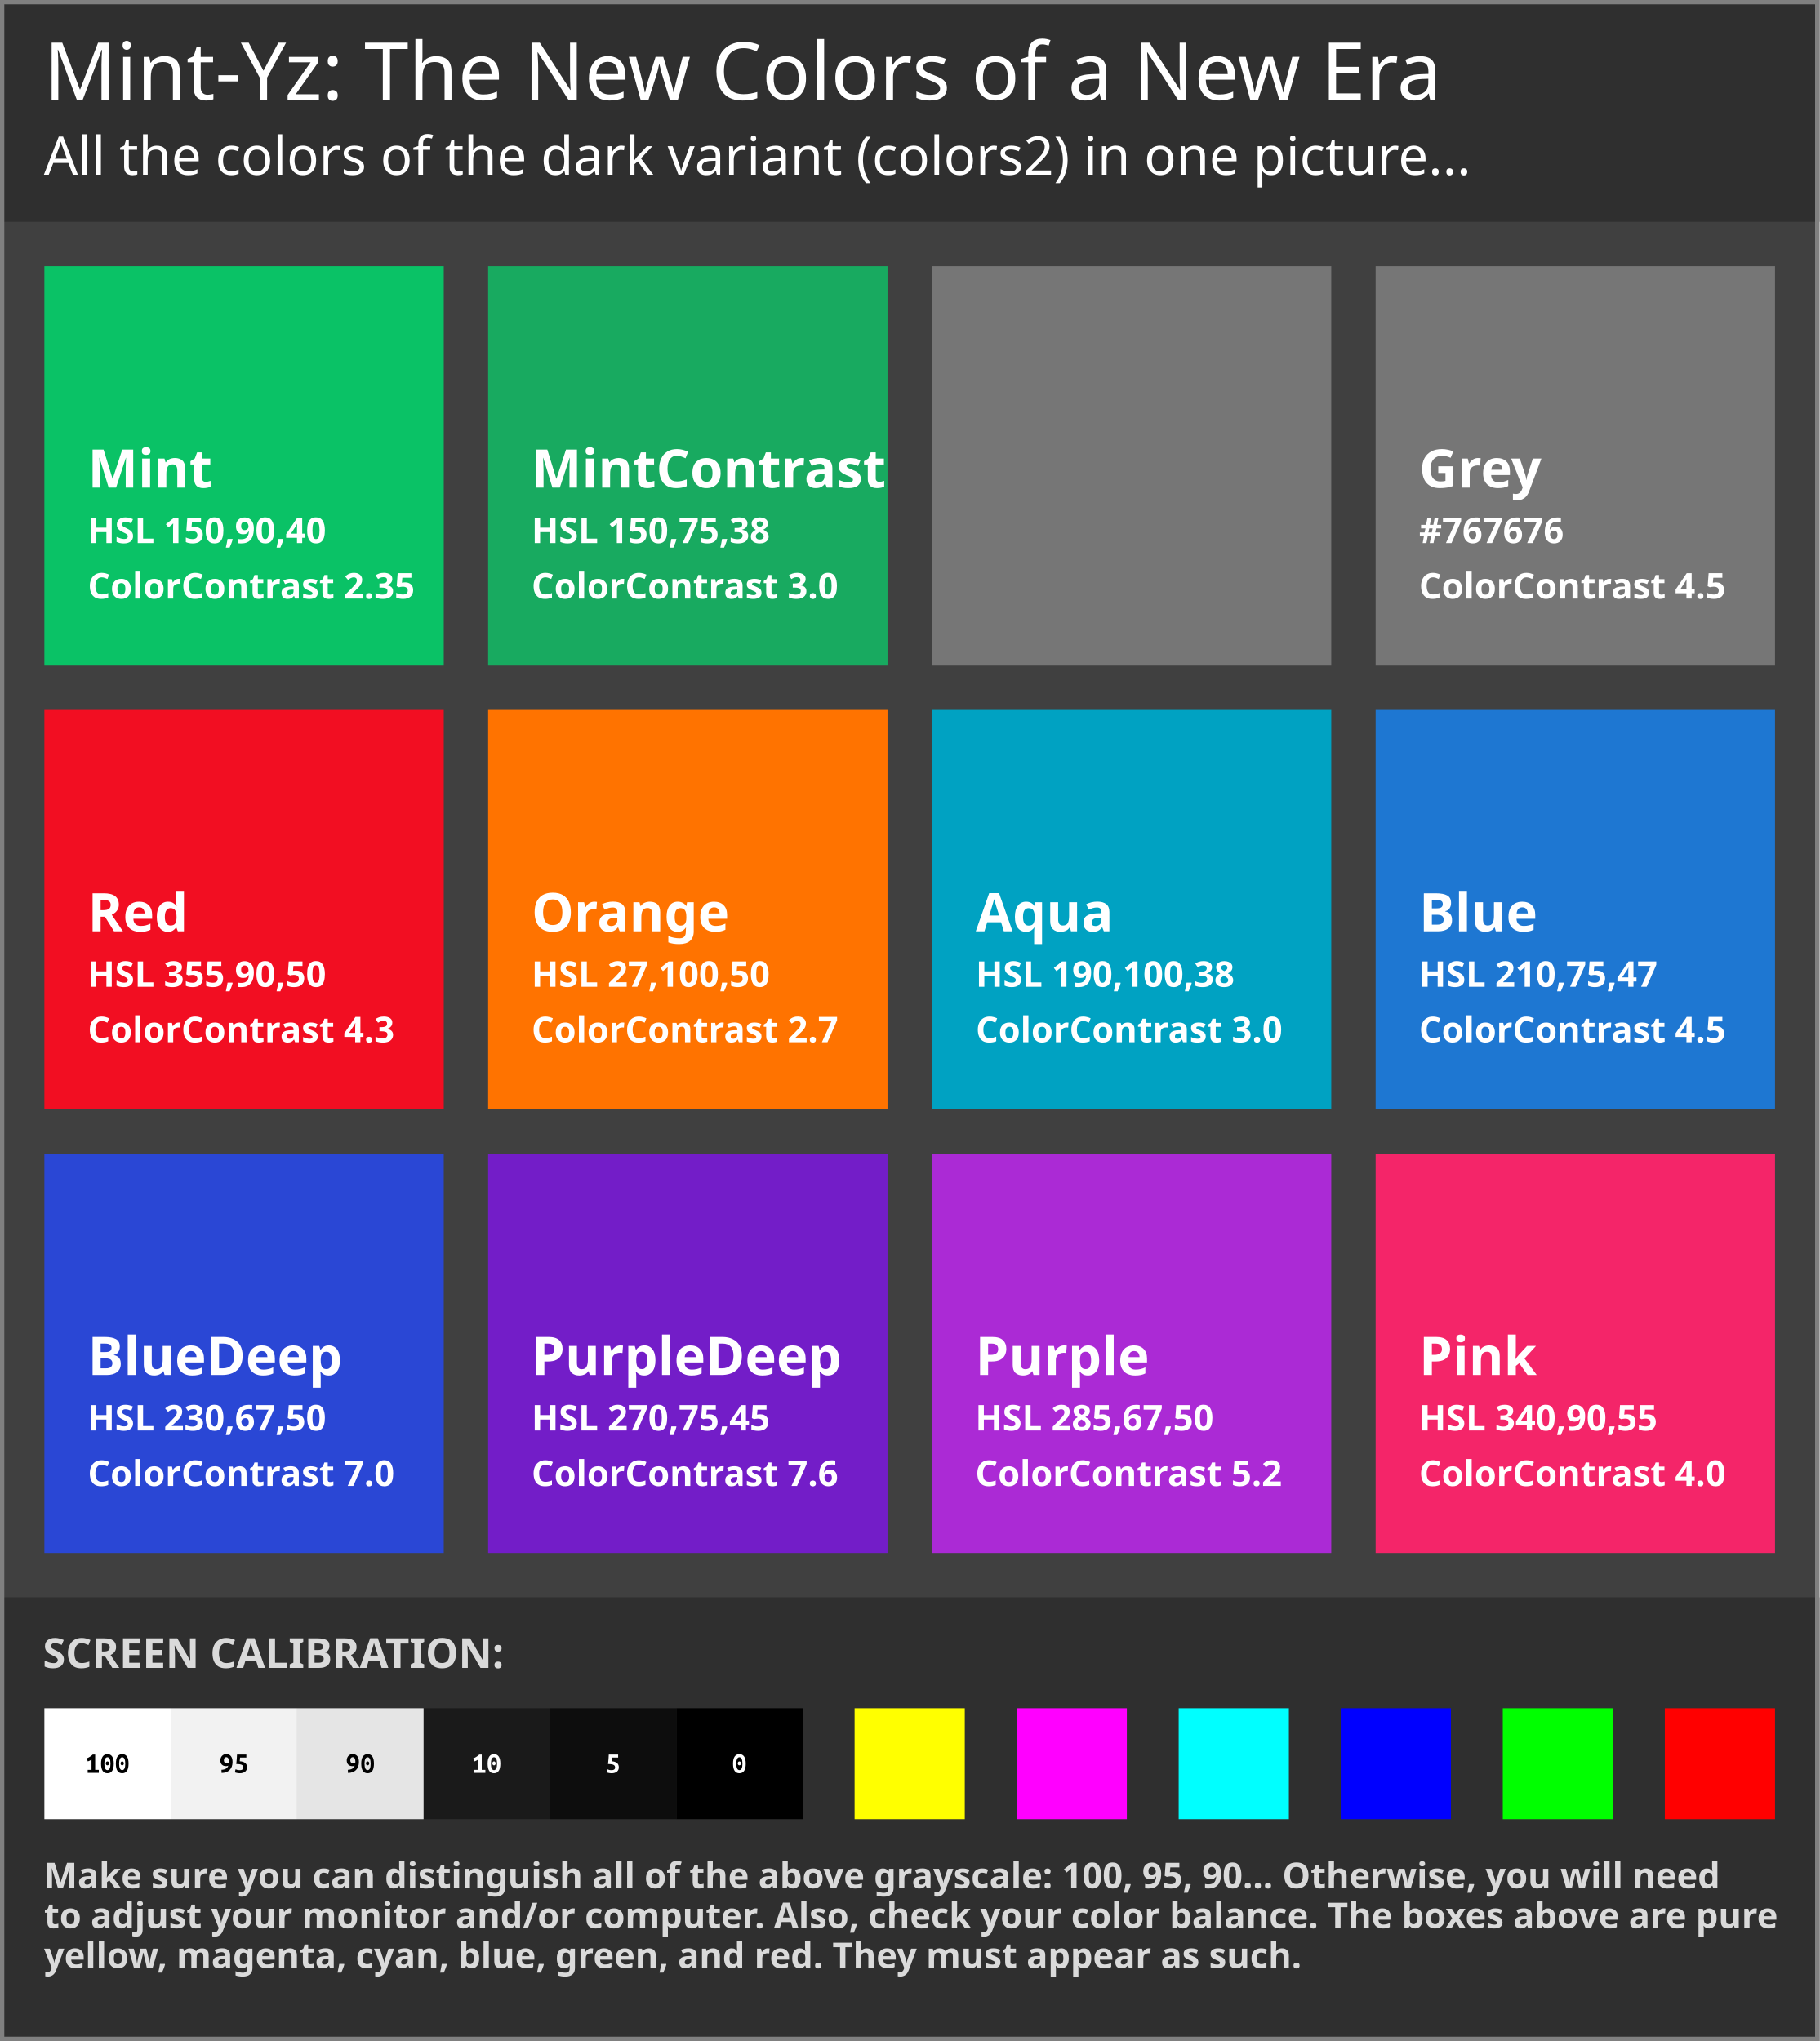
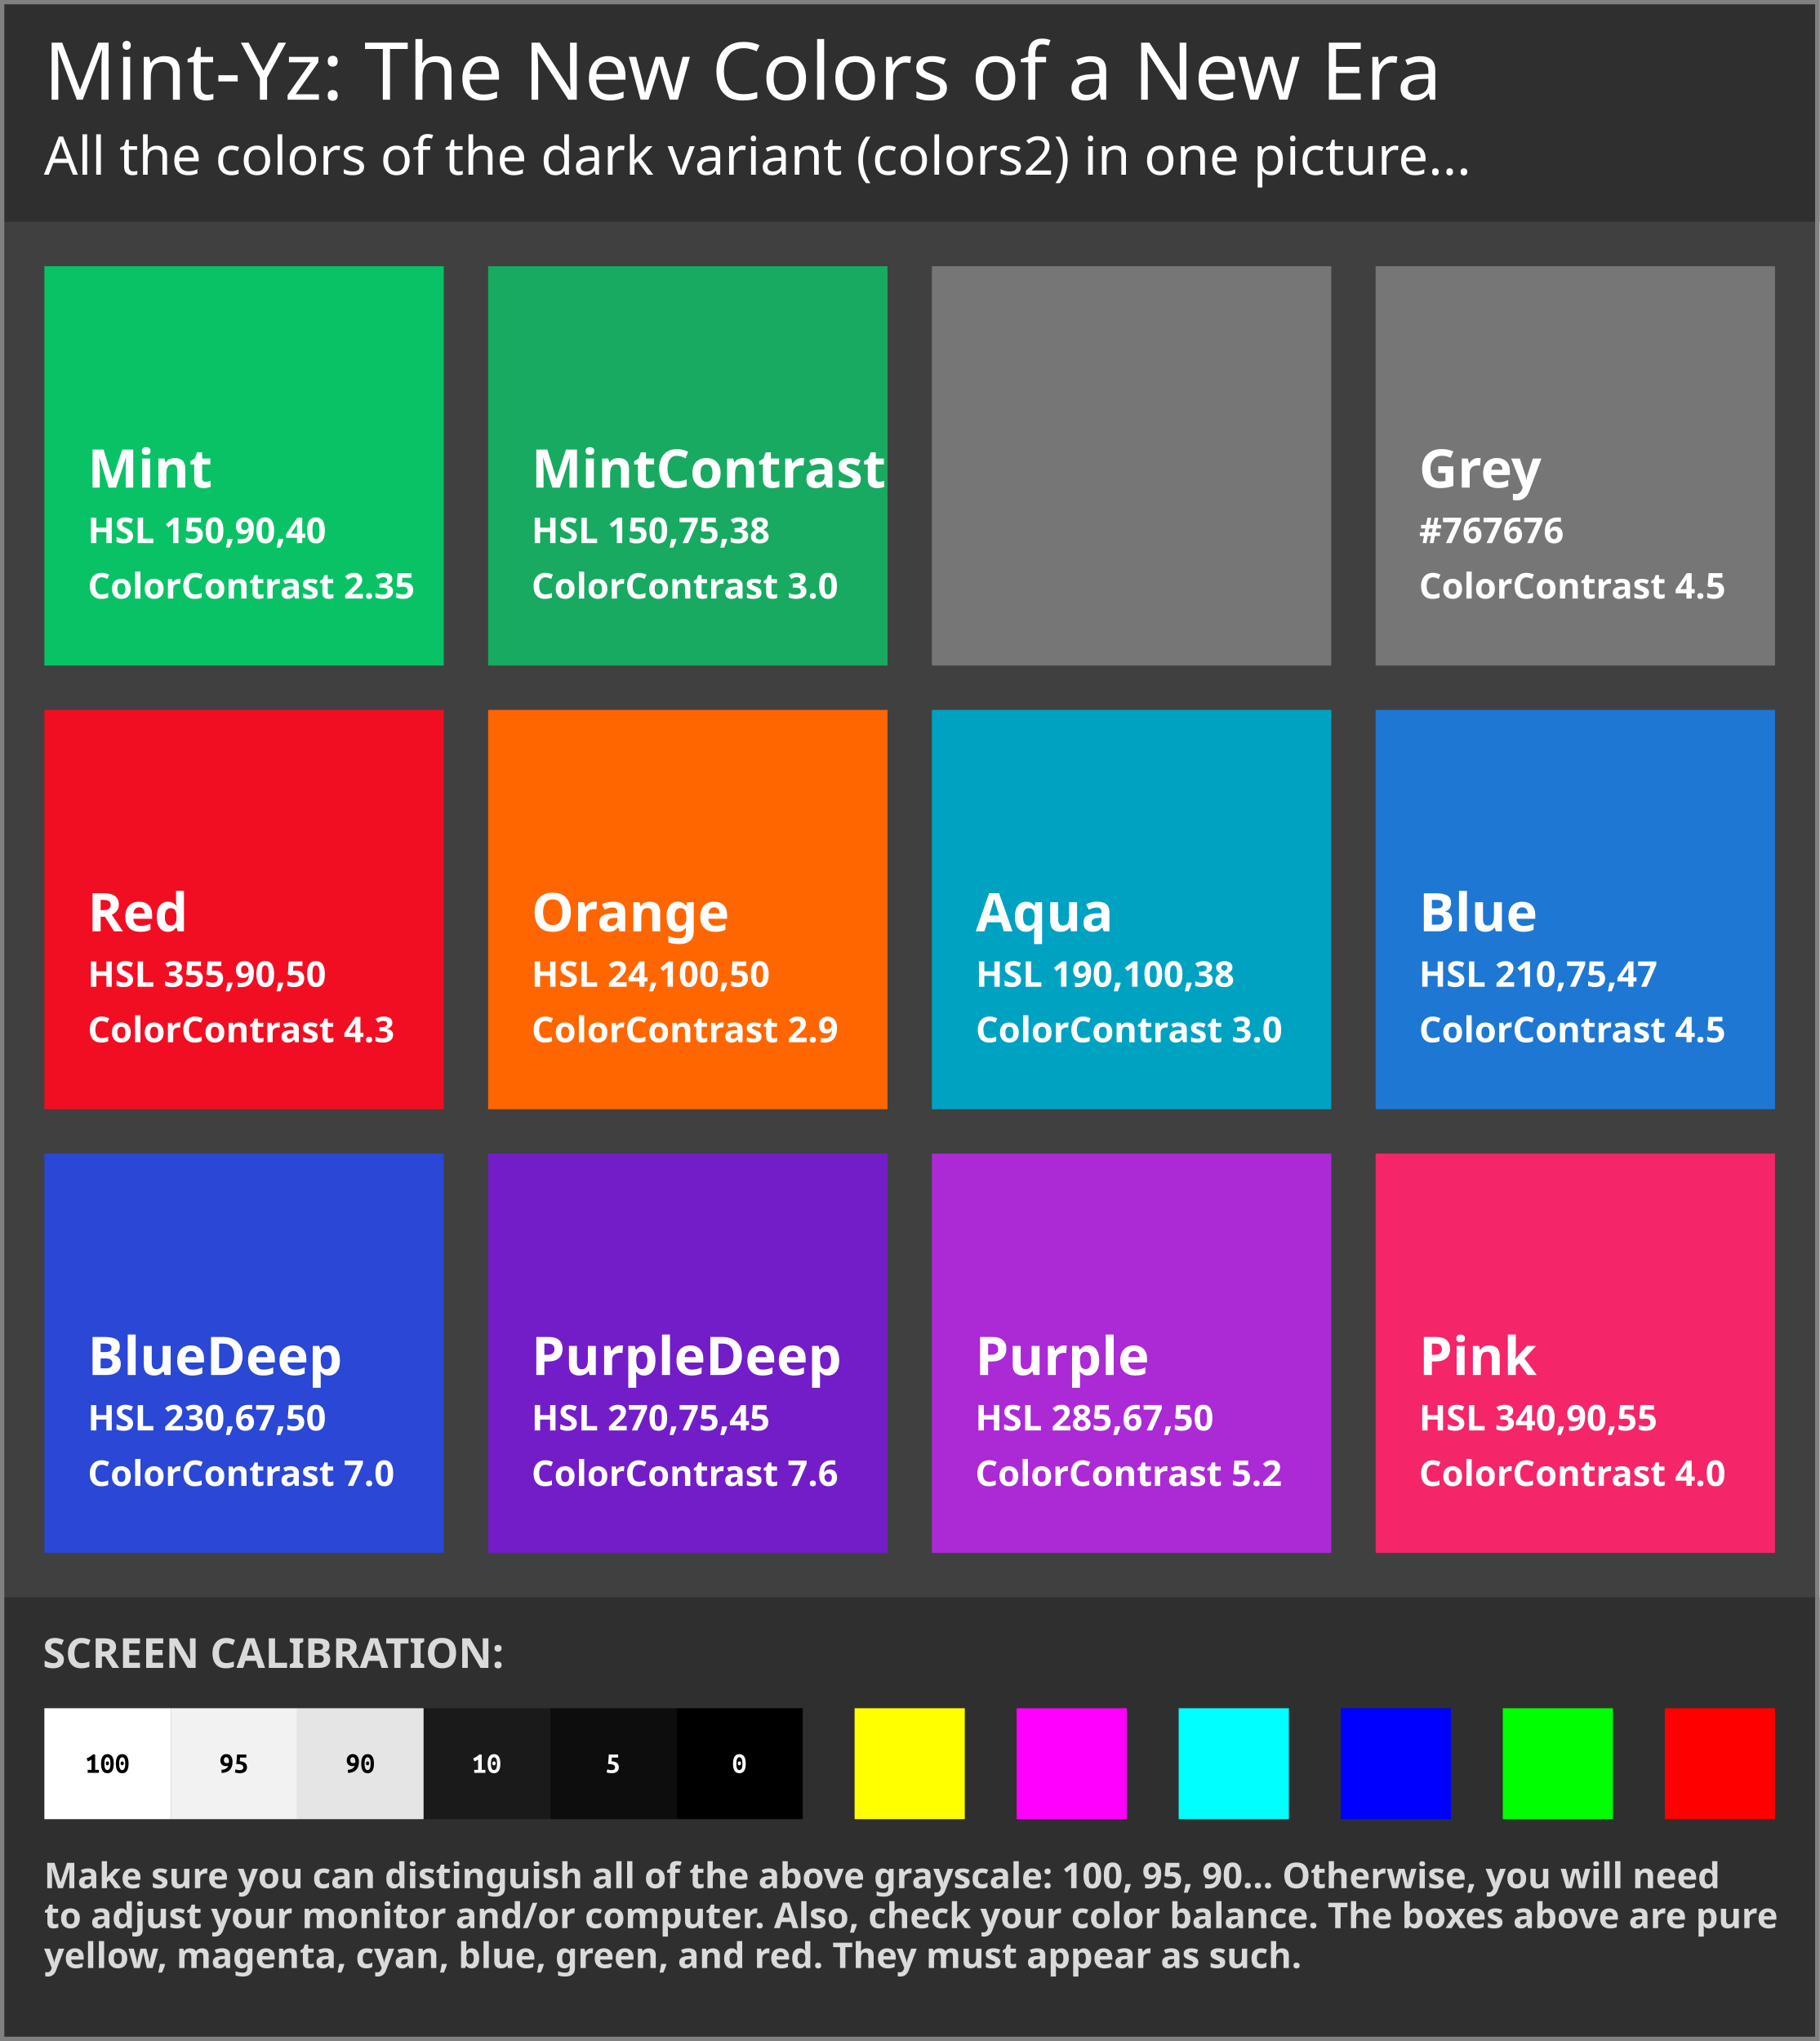
<svg xmlns="http://www.w3.org/2000/svg" width="820" height="920" viewBox="0 0 820 920" version="1.1" id="svg8">
  <defs id="defs2" />
  <g id="layer5">
    <rect y="0" x="0" height="920" width="820" id="rect122" style="fill:#ffffff;fill-opacity:1;stroke:none;stroke-width:0;stroke-opacity:1" />
    <rect transform="translate(0,-91.79999)" style="fill:#404040;fill-opacity:1;stroke:#08914d;stroke-width:0" id="rect146" width="820" height="920" x="2.2301638e-06" y="91.8" />
    <g id="g1130" transform="translate(0,-91.79999)">
      <rect y="811.8" x="0" height="200" width="820" id="rect4820" style="vector-effect:none;fill:#2f2f2f;fill-opacity:1;stroke:none;stroke-width:0;stroke-linecap:butt;stroke-linejoin:miter;stroke-miterlimit:4;stroke-dasharray:none;stroke-dashoffset:0;stroke-opacity:1" />
      <g id="g1089">
        <g transform="matrix(0,-2.099737,2.760329,0,-19.81775,839.5778)" style="display:inline" id="g1269">
          <rect transform="rotate(-90)" rx="6.3846035e-17" y="-34.396" x="-297" height="23.812" width="17.992" id="rect7" style="fill:#ff0000;fill-opacity:1;stroke:none;stroke-width:0.15;stroke-miterlimit:4;stroke-dasharray:none;stroke-opacity:1" />
          <rect transform="rotate(-90)" style="fill:#00ff00;fill-opacity:1;stroke:none;stroke-width:0.15;stroke-miterlimit:4;stroke-dasharray:none;stroke-opacity:1" id="rect9" width="17.992" height="23.812" x="-270.542" y="-34.396" rx="6.3846035e-17" />
          <rect transform="rotate(-90)" rx="6.3846035e-17" y="-34.396" x="-244.083" height="23.812" width="17.992" id="rect11" style="fill:#0000ff;fill-opacity:1;stroke:none;stroke-width:0.15;stroke-miterlimit:4;stroke-dasharray:none;stroke-opacity:1" />
          <rect transform="rotate(-90)" style="fill:#ffff00;fill-opacity:1;stroke:none;stroke-width:0.15;stroke-miterlimit:4;stroke-dasharray:none;stroke-opacity:1" id="rect818" width="17.992" height="23.812" x="-164.708" y="-34.396" rx="6.3846035e-17" />
          <rect transform="rotate(-90)" rx="6.3846035e-17" y="-34.396" x="-217.625" height="23.812" width="17.992" id="rect820-7" style="fill:#00ffff;fill-opacity:1;stroke:none;stroke-width:0.15;stroke-miterlimit:4;stroke-dasharray:none;stroke-opacity:1" />
          <rect transform="rotate(-90)" style="fill:#ff00ff;fill-opacity:1;stroke:none;stroke-width:0.15;stroke-miterlimit:4;stroke-dasharray:none;stroke-opacity:1" id="rect822-6" width="17.992" height="23.812" x="-191.167" y="-34.396" rx="6.3846035e-17" />
        </g>
        <rect transform="scale(-1)" style="display:inline;fill:#000000;fill-opacity:1;stroke:none;stroke-width:0.387;stroke-miterlimit:4;stroke-dasharray:none;stroke-opacity:1" id="rect1035" width="56.966" height="50" x="-361.798" y="-911.8" rx="2.0215312e-16" />
        <rect transform="scale(-1)" rx="2.0215312e-16" y="-911.8" x="-304.831" height="50" width="56.966" id="rect1037" style="display:inline;fill:#0d0d0d;fill-opacity:1;stroke:none;stroke-width:0.387;stroke-miterlimit:4;stroke-dasharray:none;stroke-opacity:1" />
        <rect transform="scale(-1)" style="display:inline;fill:#f2f2f2;fill-opacity:1;stroke:none;stroke-width:0.387;stroke-miterlimit:4;stroke-dasharray:none;stroke-opacity:1" id="rect1039" width="56.966" height="50" x="-133.933" y="-911.8" rx="2.0215312e-16" />
        <rect transform="scale(-1)" rx="2.0215312e-16" y="-911.8" x="-247.865" height="50" width="56.966" id="rect1041" style="display:inline;fill:#1a1a1a;fill-opacity:1;stroke:none;stroke-width:0.387;stroke-miterlimit:4;stroke-dasharray:none;stroke-opacity:1" />
        <rect transform="scale(-1)" style="display:inline;fill:#e5e5e5;fill-opacity:1;stroke:none;stroke-width:0.387;stroke-miterlimit:4;stroke-dasharray:none;stroke-opacity:1" id="rect1043" width="56.966" height="50" x="-190.899" y="-911.8" rx="2.0215312e-16" />
        <rect rx="2.0215312e-16" y="-911.8" x="-76.966" height="50" width="56.966" id="rect1045" style="display:inline;fill:#ffffff;fill-opacity:1;stroke:none;stroke-width:0.387;stroke-miterlimit:4;stroke-dasharray:none;stroke-opacity:1" transform="scale(-1)" />
        <g id="g1056">
          <g style="font-weight:bold;font-size:13.333px;line-height:17.778px;font-family:'Ubuntu Mono';-inkscape-font-specification:'Ubuntu Mono Bold';letter-spacing:0px;word-spacing:0px;fill:#000000;fill-opacity:1" id="text135" aria-label="100" transform="translate(0,-50)">
            <path id="path983" style="font-size:13.333px;text-align:center;text-anchor:middle;fill:#000000;fill-opacity:1" d="m 41.25,939.573 v -4.613 q -0.373,0.267 -0.853,0.48 -0.48,0.2 -0.813,0.32 l -0.533,-1.36 q 0.32,-0.12 0.693,-0.307 0.373,-0.187 0.747,-0.413 0.373,-0.227 0.707,-0.48 0.333,-0.253 0.573,-0.52 h 1.12 v 6.893 h 1.64 v 1.36 h -5.013 v -1.36 z" />
            <path id="path985" style="font-size:13.333px;text-align:center;text-anchor:middle;fill:#000000;fill-opacity:1" d="m 51.277,936.786 q 0,2.187 -0.733,3.253 -0.733,1.067 -2.133,1.067 -1.4,0 -2.133,-1.067 -0.733,-1.067 -0.733,-3.253 0,-2.16 0.747,-3.227 0.747,-1.067 2.12,-1.067 1.4,0 2.133,1.067 0.733,1.053 0.733,3.227 z m -1.48,0 q 0,-1.413 -0.36,-2.147 -0.347,-0.747 -1.027,-0.747 -0.667,0 -1.027,0.747 -0.36,0.733 -0.36,2.147 0,1.427 0.36,2.173 0.36,0.733 1.027,0.733 0.68,0 1.027,-0.733 0.36,-0.747 0.36,-2.173 z m -0.64,-0.133 q 0,0.36 -0.213,0.627 -0.2,0.253 -0.52,0.253 -0.347,0 -0.547,-0.253 -0.2,-0.267 -0.2,-0.627 0,-0.36 0.2,-0.627 0.2,-0.267 0.547,-0.267 0.32,0 0.52,0.267 0.213,0.267 0.213,0.627 z" />
            <path id="path987" style="font-size:13.333px;text-align:center;text-anchor:middle;fill:#000000;fill-opacity:1" d="m 57.943,936.786 q 0,2.187 -0.733,3.253 -0.733,1.067 -2.133,1.067 -1.4,0 -2.133,-1.067 -0.733,-1.067 -0.733,-3.253 0,-2.16 0.747,-3.227 0.747,-1.067 2.12,-1.067 1.4,0 2.133,1.067 0.733,1.053 0.733,3.227 z m -1.48,0 q 0,-1.413 -0.36,-2.147 -0.347,-0.747 -1.027,-0.747 -0.667,0 -1.027,0.747 -0.36,0.733 -0.36,2.147 0,1.427 0.36,2.173 0.36,0.733 1.027,0.733 0.68,0 1.027,-0.733 0.36,-0.747 0.36,-2.173 z m -0.64,-0.133 q 0,0.36 -0.213,0.627 -0.2,0.253 -0.52,0.253 -0.347,0 -0.547,-0.253 -0.2,-0.267 -0.2,-0.627 0,-0.36 0.2,-0.627 0.2,-0.267 0.547,-0.267 0.32,0 0.52,0.267 0.213,0.267 0.213,0.627 z" />
          </g>
          <g style="font-weight:bold;font-size:13.333px;line-height:17.778px;font-family:'Ubuntu Mono';-inkscape-font-specification:'Ubuntu Mono Bold';letter-spacing:0px;word-spacing:0px;fill:#ffffff;fill-opacity:1" id="text141" aria-label="0" transform="translate(0,-50)">
            <path id="path990" style="font-size:13.333px;text-align:center;text-anchor:middle;fill:#ffffff;fill-opacity:1" d="m 336.107,936.786 q 0,2.187 -0.733,3.253 -0.733,1.067 -2.133,1.067 -1.4,0 -2.133,-1.067 -0.733,-1.067 -0.733,-3.253 0,-2.16 0.747,-3.227 0.747,-1.067 2.12,-1.067 1.4,0 2.133,1.067 0.733,1.053 0.733,3.227 z m -1.48,0 q 0,-1.413 -0.36,-2.147 -0.347,-0.747 -1.027,-0.747 -0.667,0 -1.027,0.747 -0.36,0.733 -0.36,2.147 0,1.427 0.36,2.173 0.36,0.733 1.027,0.733 0.68,0 1.027,-0.733 0.36,-0.747 0.36,-2.173 z m -0.64,-0.133 q 0,0.36 -0.213,0.627 -0.2,0.253 -0.52,0.253 -0.347,0 -0.547,-0.253 -0.2,-0.267 -0.2,-0.627 0,-0.36 0.2,-0.627 0.2,-0.267 0.547,-0.267 0.32,0 0.52,0.267 0.213,0.267 0.213,0.627 z" />
          </g>
          <g style="font-weight:bold;font-size:13.333px;line-height:17.778px;font-family:'Ubuntu Mono';-inkscape-font-specification:'Ubuntu Mono Bold';letter-spacing:0px;word-spacing:0px;fill:#000000;fill-opacity:1" id="text968" aria-label="95" transform="translate(0,-50)">
            <path id="path993" style="font-size:13.333px;text-align:center;text-anchor:middle;fill:#000000;fill-opacity:1" d="m 102.189,936.546 q 0.253,0 0.533,-0.053 0.28,-0.053 0.453,-0.147 0.013,-0.107 0.013,-0.253 0.013,-0.16 0.013,-0.307 0,-0.333 -0.067,-0.667 -0.053,-0.347 -0.2,-0.627 -0.133,-0.28 -0.373,-0.453 -0.227,-0.173 -0.573,-0.173 -0.293,0 -0.507,0.12 -0.2,0.107 -0.333,0.293 -0.12,0.187 -0.187,0.44 -0.053,0.253 -0.053,0.533 0,0.627 0.293,0.96 0.293,0.333 0.987,0.333 z m -0.213,1.36 q -0.72,0 -1.227,-0.2 -0.507,-0.213 -0.827,-0.573 -0.32,-0.36 -0.467,-0.827 -0.147,-0.48 -0.147,-1.027 0,-0.48 0.16,-0.973 0.173,-0.507 0.493,-0.907 0.333,-0.413 0.827,-0.667 0.493,-0.267 1.16,-0.267 1.387,0 2.12,0.933 0.733,0.933 0.733,2.6 0,1.2 -0.347,2.133 -0.347,0.92 -1,1.547 -0.64,0.627 -1.56,0.96 -0.907,0.32 -2.027,0.32 l -0.053,-1.413 q 1.067,-0.013 1.907,-0.453 0.84,-0.453 1.187,-1.413 -0.52,0.227 -0.933,0.227 z" />
            <path id="path995" style="font-size:13.333px;text-align:center;text-anchor:middle;fill:#000000;fill-opacity:1" d="m 109.656,938.506 q 0,-0.347 -0.12,-0.627 -0.107,-0.293 -0.453,-0.493 -0.333,-0.213 -0.96,-0.32 -0.627,-0.12 -1.64,-0.12 0.133,-1.12 0.213,-2.187 0.08,-1.08 0.12,-2.08 h 4.213 v 1.36 h -2.84 q -0.027,0.427 -0.067,0.893 -0.04,0.467 -0.067,0.76 1.653,0.107 2.467,0.8 0.813,0.693 0.813,1.947 0,0.573 -0.2,1.067 -0.2,0.48 -0.613,0.84 -0.413,0.36 -1.027,0.56 -0.613,0.2 -1.427,0.2 -0.32,0 -0.653,-0.04 -0.333,-0.04 -0.64,-0.107 -0.307,-0.053 -0.56,-0.133 -0.24,-0.08 -0.373,-0.147 l 0.333,-1.36 q 0.293,0.147 0.747,0.267 0.453,0.12 1.133,0.12 0.48,0 0.787,-0.107 0.32,-0.107 0.493,-0.267 0.187,-0.173 0.253,-0.387 0.067,-0.213 0.067,-0.44 z" />
          </g>
          <g style="font-weight:bold;font-size:13.333px;line-height:17.778px;font-family:'Ubuntu Mono';-inkscape-font-specification:'Ubuntu Mono Bold';letter-spacing:0px;word-spacing:0px;fill:#000000;fill-opacity:1" id="text973" aria-label="90" transform="translate(0,-50)">
            <path id="path998" style="font-size:13.333px;text-align:center;text-anchor:middle;fill:#000000;fill-opacity:1" d="m 159.155,936.546 q 0.253,0 0.533,-0.053 0.28,-0.053 0.453,-0.147 0.013,-0.107 0.013,-0.253 0.013,-0.16 0.013,-0.307 0,-0.333 -0.067,-0.667 -0.053,-0.347 -0.2,-0.627 -0.133,-0.28 -0.373,-0.453 -0.227,-0.173 -0.573,-0.173 -0.293,0 -0.507,0.12 -0.2,0.107 -0.333,0.293 -0.12,0.187 -0.187,0.44 -0.053,0.253 -0.053,0.533 0,0.627 0.293,0.96 0.293,0.333 0.987,0.333 z m -0.213,1.36 q -0.72,0 -1.227,-0.2 -0.507,-0.213 -0.827,-0.573 -0.32,-0.36 -0.467,-0.827 -0.147,-0.48 -0.147,-1.027 0,-0.48 0.16,-0.973 0.173,-0.507 0.493,-0.907 0.333,-0.413 0.827,-0.667 0.493,-0.267 1.16,-0.267 1.387,0 2.12,0.933 0.733,0.933 0.733,2.6 0,1.2 -0.347,2.133 -0.347,0.92 -1,1.547 -0.64,0.627 -1.56,0.96 -0.907,0.32 -2.027,0.32 l -0.053,-1.413 q 1.067,-0.013 1.907,-0.453 0.84,-0.453 1.187,-1.413 -0.52,0.227 -0.933,0.227 z" />
            <path id="path1000" style="font-size:13.333px;text-align:center;text-anchor:middle;fill:#000000;fill-opacity:1" d="m 168.542,936.786 q 0,2.187 -0.733,3.253 -0.733,1.067 -2.133,1.067 -1.4,0 -2.133,-1.067 -0.733,-1.067 -0.733,-3.253 0,-2.16 0.747,-3.227 0.747,-1.067 2.12,-1.067 1.4,0 2.133,1.067 0.733,1.053 0.733,3.227 z m -1.48,0 q 0,-1.413 -0.36,-2.147 -0.347,-0.747 -1.027,-0.747 -0.667,0 -1.027,0.747 -0.36,0.733 -0.36,2.147 0,1.427 0.36,2.173 0.36,0.733 1.027,0.733 0.68,0 1.027,-0.733 0.36,-0.747 0.36,-2.173 z m -0.64,-0.133 q 0,0.36 -0.213,0.627 -0.2,0.253 -0.52,0.253 -0.347,0 -0.547,-0.253 -0.2,-0.267 -0.2,-0.627 0,-0.36 0.2,-0.627 0.2,-0.267 0.547,-0.267 0.32,0 0.52,0.267 0.213,0.267 0.213,0.627 z" />
          </g>
          <g style="font-weight:bold;font-size:13.333px;line-height:17.778px;font-family:'Ubuntu Mono';-inkscape-font-specification:'Ubuntu Mono Bold';letter-spacing:0px;word-spacing:0px;fill:#ffffff;fill-opacity:1" id="text977" aria-label="10" transform="translate(0,-50)">
            <path id="path1003" style="font-size:13.333px;text-align:center;text-anchor:middle;fill:#ffffff;fill-opacity:1" d="m 215.481,939.573 v -4.613 q -0.373,0.267 -0.853,0.48 -0.48,0.2 -0.813,0.32 l -0.533,-1.36 q 0.32,-0.12 0.693,-0.307 0.373,-0.187 0.747,-0.413 0.373,-0.227 0.707,-0.48 0.333,-0.253 0.573,-0.52 h 1.12 v 6.893 h 1.64 v 1.36 H 213.748 v -1.36 z" />
            <path id="path1005" style="font-size:13.333px;text-align:center;text-anchor:middle;fill:#ffffff;fill-opacity:1" d="m 225.508,936.786 q 0,2.187 -0.733,3.253 -0.733,1.067 -2.133,1.067 -1.4,0 -2.133,-1.067 -0.733,-1.067 -0.733,-3.253 0,-2.16 0.747,-3.227 0.747,-1.067 2.12,-1.067 1.4,0 2.133,1.067 0.733,1.053 0.733,3.227 z m -1.48,0 q 0,-1.413 -0.36,-2.147 -0.347,-0.747 -1.027,-0.747 -0.667,0 -1.027,0.747 -0.36,0.733 -0.36,2.147 0,1.427 0.36,2.173 0.36,0.733 1.027,0.733 0.68,0 1.027,-0.733 0.36,-0.747 0.36,-2.173 z m -0.64,-0.133 q 0,0.36 -0.213,0.627 -0.2,0.253 -0.52,0.253 -0.347,0 -0.547,-0.253 -0.2,-0.267 -0.2,-0.627 0,-0.36 0.2,-0.627 0.2,-0.267 0.547,-0.267 0.32,0 0.52,0.267 0.213,0.267 0.213,0.627 z" />
          </g>
          <g style="font-weight:bold;font-size:13.333px;line-height:17.778px;font-family:'Ubuntu Mono';-inkscape-font-specification:'Ubuntu Mono Bold';letter-spacing:0px;word-spacing:0px;fill:#ffffff;fill-opacity:1" id="text981" aria-label="5" transform="translate(0,-50)">
            <path id="path1008" style="font-size:13.333px;text-align:center;text-anchor:middle;fill:#ffffff;fill-opacity:1" d="m 277.221,938.506 q 0,-0.347 -0.12,-0.627 -0.107,-0.293 -0.453,-0.493 -0.333,-0.213 -0.96,-0.32 -0.627,-0.12 -1.64,-0.12 0.133,-1.12 0.213,-2.187 0.08,-1.08 0.12,-2.08 h 4.213 v 1.36 h -2.84 q -0.027,0.427 -0.067,0.893 -0.04,0.467 -0.067,0.76 1.653,0.107 2.467,0.8 0.813,0.693 0.813,1.947 0,0.573 -0.2,1.067 -0.2,0.48 -0.613,0.84 -0.413,0.36 -1.027,0.56 -0.613,0.2 -1.427,0.2 -0.32,0 -0.653,-0.04 -0.333,-0.04 -0.64,-0.107 -0.307,-0.053 -0.56,-0.133 -0.24,-0.08 -0.373,-0.147 l 0.333,-1.36 q 0.293,0.147 0.747,0.267 0.453,0.12 1.133,0.12 0.48,0 0.787,-0.107 0.32,-0.107 0.493,-0.267 0.187,-0.173 0.253,-0.387 0.067,-0.213 0.067,-0.44 z" />
          </g>
        </g>
      </g>
      <text id="text1065" y="843.616" x="19.253" style="font-weight:bold;font-size:18.667px;line-height:29.333px;font-family:'Ubuntu Mono';-inkscape-font-specification:'Ubuntu Mono Bold';letter-spacing:0px;word-spacing:0px;fill:#dadada;fill-opacity:1" xml:space="preserve">
        <tspan style="font-size:18.667px;fill:#dadada;fill-opacity:1" y="843.616" x="19.253" id="tspan1063">SCREEN CALIBRATION:</tspan>
      </text>
      <text id="text1069" y="942.904" x="19.856" style="font-weight:bold;font-size:16px;line-height:18px;font-family:'Ubuntu Mono';-inkscape-font-specification:'Ubuntu Mono Bold';letter-spacing:0px;word-spacing:0px;fill:#dadada;fill-opacity:1" xml:space="preserve">
        <tspan style="font-style:normal;font-variant:normal;font-weight:bold;font-stretch:normal;font-family:'Ubuntu Mono';-inkscape-font-specification:'Ubuntu Mono Bold';fill:#dadada;fill-opacity:1" id="tspan1075" y="942.904" x="19.856">Make sure you can distinguish all of the above grayscale: 100, 95, 90... Otherwise, you will need</tspan>
        <tspan style="font-style:normal;font-variant:normal;font-weight:bold;font-stretch:normal;font-family:'Ubuntu Mono';-inkscape-font-specification:'Ubuntu Mono Bold';fill:#dadada;fill-opacity:1" id="tspan1079" y="960.904" x="19.856">to adjust your monitor and/or computer. Also, check your color balance. The boxes above are pure</tspan>
        <tspan id="tspan1089" style="font-style:normal;font-variant:normal;font-weight:bold;font-stretch:normal;font-family:'Ubuntu Mono';-inkscape-font-specification:'Ubuntu Mono Bold';fill:#dadada;fill-opacity:1" y="978.904" x="19.856">yellow, magenta, cyan, blue, green, and red. They must appear as such.</tspan>
      </text>
    </g>
  </g>
  <g id="layer1" transform="translate(0,-91.79999)">
    <rect y="91.8" x="0" height="100" width="820" id="rect903" style="opacity:1;vector-effect:none;fill:#2f2f2f;fill-opacity:1;stroke:none;stroke-width:0;stroke-linecap:butt;stroke-linejoin:miter;stroke-miterlimit:4;stroke-dasharray:none;stroke-dashoffset:0;stroke-opacity:1" />
    <text xml:space="preserve" style="font-style:normal;font-variant:normal;font-weight:normal;font-stretch:normal;font-size:24px;line-height:1.25;font-family:'DejaVu Sans';-inkscape-font-specification:'DejaVu Sans';text-align:start;letter-spacing:0px;word-spacing:0px;text-anchor:start;fill:#ffffff;fill-opacity:1;stroke:none" x="19.784" y="136.748" id="text947">
      <tspan x="19.784" y="136.748" style="font-style:normal;font-variant:normal;font-weight:normal;font-stretch:normal;font-size:36px;font-family:'Ubuntu Mono';-inkscape-font-specification:'Ubuntu Mono';fill:#ffffff;fill-opacity:1" id="tspan921">Mint-Yz: The New Colors of a New Era</tspan>
      <tspan id="tspan135" x="19.784" y="170.556" style="font-style:normal;font-variant:normal;font-weight:normal;font-stretch:normal;font-size:24px;font-family:'Ubuntu Mono';-inkscape-font-specification:'Ubuntu Mono';fill:#ffffff;fill-opacity:1">All the colors of the dark variant (colors2) in one picture...</tspan>
    </text>
    <rect y="92.768" x="0.968" height="918.063" width="818.063" id="rect115" style="fill:none;fill-opacity:1;stroke:#808080;stroke-width:1.937;stroke-opacity:1" />
    <rect y="211.8" x="420" height="180" width="180" id="rect133" style="vector-effect:none;fill:#767676;fill-opacity:1;stroke:none;stroke-width:0;stroke-linecap:butt;stroke-linejoin:miter;stroke-miterlimit:4;stroke-dasharray:none;stroke-dashoffset:0;stroke-opacity:1" />
    <g id="g935" transform="translate(400,150)">
      <rect style="opacity:1;vector-effect:none;fill:#00a2c2;fill-opacity:1;stroke:none;stroke-width:0;stroke-linecap:butt;stroke-linejoin:miter;stroke-miterlimit:4;stroke-dasharray:none;stroke-dashoffset:0;stroke-opacity:1" id="rect830" width="180" height="180" x="20" y="261.8" />
      <text id="text59" y="361.592" x="39.784" style="font-style:normal;font-variant:normal;font-weight:bold;font-stretch:normal;font-size:16px;line-height:25px;font-family:'Ubuntu Mono';-inkscape-font-specification:'Ubuntu Mono Bold';text-align:start;letter-spacing:0px;word-spacing:0px;text-anchor:start;fill:#000000;fill-opacity:1;stroke:none" xml:space="preserve">
        <tspan id="tspan866" style="font-size:24px;line-height:18px;fill:#ffffff;fill-opacity:1" y="361.592" x="39.784">Aqua</tspan>
        <tspan id="tspan872" style="line-height:18px;fill:#ffffff;fill-opacity:1" y="386.592" x="39.784">HSL 190,100,38</tspan>
        <tspan style="line-height:18px;fill:#ffffff;fill-opacity:1" y="411.592" x="39.784" id="tspan933">ColorContrast 3.0</tspan>
      </text>
    </g>
    <g id="g956" transform="translate(0,-50)">
      <rect y="261.8" x="620" height="180" width="180" id="rect55" style="opacity:1;vector-effect:none;fill:#767676;fill-opacity:1;stroke:none;stroke-width:0;stroke-linecap:butt;stroke-linejoin:miter;stroke-miterlimit:4;stroke-dasharray:none;stroke-dashoffset:0;stroke-opacity:1" />
      <text xml:space="preserve" style="font-style:normal;font-variant:normal;font-weight:bold;font-stretch:normal;font-size:16px;line-height:25px;font-family:'Ubuntu Mono';-inkscape-font-specification:'Ubuntu Mono Bold';text-align:start;letter-spacing:0px;word-spacing:0px;text-anchor:start;fill:#000000;fill-opacity:1;stroke:none" x="639.568" y="361.592" id="text896">
        <tspan x="639.568" y="361.592" style="font-size:24px;line-height:18px;fill:#ffffff;fill-opacity:1" id="tspan890">Grey</tspan>
        <tspan x="639.568" y="386.592" style="line-height:18px;fill:#ffffff;fill-opacity:1" id="tspan892">#767676</tspan>
        <tspan x="639.568" y="411.592" style="line-height:18px;fill:#ffffff;fill-opacity:1" id="tspan894">ColorContrast 4.5</tspan>
      </text>
    </g>
-     <g id="g990" transform="translate(-200,-45.39999)">
-       <rect y="457.2" x="420" height="180" width="180" id="rect812" style="vector-effect:none;fill:#ff7300;fill-opacity:1;stroke:none;stroke-width:0;stroke-linecap:butt;stroke-linejoin:miter;stroke-miterlimit:4;stroke-dasharray:none;stroke-dashoffset:0;stroke-opacity:1" />
-       <text id="text904" y="556.992" x="439.568" style="font-style:normal;font-variant:normal;font-weight:bold;font-stretch:normal;font-size:16px;line-height:25px;font-family:'Ubuntu Mono';-inkscape-font-specification:'Ubuntu Mono Bold';text-align:start;letter-spacing:0px;word-spacing:0px;text-anchor:start;fill:#000000;fill-opacity:1;stroke:none" xml:space="preserve">
-         <tspan id="tspan898" style="font-size:24px;line-height:18px;fill:#ffffff;fill-opacity:1" y="556.992" x="439.568">Orange</tspan>
-         <tspan id="tspan900" style="line-height:18px;fill:#ffffff;fill-opacity:1" y="581.992" x="439.568">HSL 27,100,50</tspan>
-         <tspan id="tspan902" style="line-height:18px;fill:#ffffff;fill-opacity:1" y="606.992" x="439.568">ColorContrast 2.7</tspan>
-       </text>
-     </g>
    <g id="g970" transform="translate(400,150)">
      <rect y="461.8" x="220" height="180" width="180" id="rect822" style="opacity:1;vector-effect:none;fill:#f42569;fill-opacity:1;stroke:none;stroke-width:0;stroke-linecap:butt;stroke-linejoin:miter;stroke-miterlimit:4;stroke-dasharray:none;stroke-dashoffset:0;stroke-opacity:1" />
      <text id="text912" y="561.592" x="239.568" style="font-style:normal;font-variant:normal;font-weight:bold;font-stretch:normal;font-size:16px;line-height:25px;font-family:'Ubuntu Mono';-inkscape-font-specification:'Ubuntu Mono Bold';text-align:start;letter-spacing:0px;word-spacing:0px;text-anchor:start;fill:#000000;fill-opacity:1;stroke:none" xml:space="preserve">
        <tspan id="tspan906" style="font-size:24px;line-height:18px;fill:#ffffff;fill-opacity:1" y="561.592" x="239.568">Pink</tspan>
        <tspan id="tspan908" style="line-height:18px;fill:#ffffff;fill-opacity:1" y="586.592" x="239.568">HSL 340,90,55 </tspan>
        <tspan id="tspan910" style="line-height:18px;fill:#ffffff;fill-opacity:1" y="611.592" x="239.568">ColorContrast 4.0</tspan>
      </text>
    </g>
    <g id="g977" transform="translate(0,150)">
      <rect style="opacity:1;vector-effect:none;fill:#ab2ad5;fill-opacity:1;stroke:none;stroke-width:0;stroke-linecap:butt;stroke-linejoin:miter;stroke-miterlimit:4;stroke-dasharray:none;stroke-dashoffset:0;stroke-opacity:1" id="rect820" width="180" height="180" x="420" y="461.8" />
      <text xml:space="preserve" style="font-style:normal;font-variant:normal;font-weight:bold;font-stretch:normal;font-size:16px;line-height:25px;font-family:'Ubuntu Mono';-inkscape-font-specification:'Ubuntu Mono Bold';text-align:start;letter-spacing:0px;word-spacing:0px;text-anchor:start;fill:#000000;fill-opacity:1;stroke:none" x="439.568" y="561.592" id="text920">
        <tspan x="439.568" y="561.592" style="font-size:24px;line-height:18px;fill:#ffffff;fill-opacity:1" id="tspan914">Purple</tspan>
        <tspan x="439.568" y="586.592" style="line-height:18px;fill:#ffffff;fill-opacity:1" id="tspan916">HSL 285,67,50 </tspan>
        <tspan x="439.568" y="611.592" style="line-height:18px;fill:#ffffff;fill-opacity:1" id="tspan918">ColorContrast 5.2</tspan>
      </text>
    </g>
    <g id="g984" transform="translate(-600,-50)">
      <rect y="461.8" x="620" height="180" width="180" id="rect824" style="opacity:1;vector-effect:none;fill:#f20e22;fill-opacity:1;stroke:none;stroke-width:0;stroke-linecap:butt;stroke-linejoin:miter;stroke-miterlimit:4;stroke-dasharray:none;stroke-dashoffset:0;stroke-opacity:1" />
      <text id="text928" y="561.592" x="639.568" style="font-style:normal;font-variant:normal;font-weight:bold;font-stretch:normal;font-size:16px;line-height:25px;font-family:'Ubuntu Mono';-inkscape-font-specification:'Ubuntu Mono Bold';text-align:start;letter-spacing:0px;word-spacing:0px;text-anchor:start;fill:#000000;fill-opacity:1;stroke:none" xml:space="preserve">
        <tspan id="tspan922" style="font-size:24px;line-height:18px;fill:#ffffff;fill-opacity:1" y="561.592" x="639.568">Red</tspan>
        <tspan id="tspan924" style="line-height:18px;fill:#ffffff;fill-opacity:1" y="586.592" x="639.568">HSL 355,90,50 </tspan>
        <tspan style="line-height:18px;fill:#ffffff;fill-opacity:1" y="611.592" x="639.568" id="tspan923">ColorContrast 4.3</tspan>
      </text>
    </g>
    <g id="g1099" transform="translate(-200,-450)">
      <rect y="661.8" x="420" height="180" width="180" id="rect1089" style="opacity:1;vector-effect:none;fill:#18aa60;fill-opacity:1;stroke:none;stroke-width:0;stroke-linecap:butt;stroke-linejoin:miter;stroke-miterlimit:4;stroke-dasharray:none;stroke-dashoffset:0;stroke-opacity:1" />
      <text xml:space="preserve" style="font-style:normal;font-variant:normal;font-weight:bold;font-stretch:normal;font-size:16px;line-height:25px;font-family:'Ubuntu Mono';-inkscape-font-specification:'Ubuntu Mono Bold';text-align:start;letter-spacing:0px;word-spacing:0px;text-anchor:start;fill:#000000;fill-opacity:1;stroke:none" x="439.568" y="761.592" id="text1097">
        <tspan x="439.568" y="761.592" style="font-size:24px;line-height:18px;fill:#ffffff;fill-opacity:1" id="tspan1091">MintContrast</tspan>
        <tspan x="439.568" y="786.592" style="line-height:18px;fill:#ffffff;fill-opacity:1" id="tspan1093">HSL 150,75,38</tspan>
        <tspan id="tspan1095" x="439.568" y="811.592" style="line-height:18px;fill:#ffffff;fill-opacity:1">ColorContrast 3.0</tspan>
      </text>
    </g>
    <g transform="translate(-400,-450)" id="g991">
      <rect style="opacity:1;vector-effect:none;fill:#0ac266;fill-opacity:1;stroke:none;stroke-width:0;stroke-linecap:butt;stroke-linejoin:miter;stroke-miterlimit:4;stroke-dasharray:none;stroke-dashoffset:0;stroke-opacity:1" id="rect816" width="180" height="180" x="420" y="661.8" />
      <text id="text952" y="761.592" x="439.568" style="font-style:normal;font-variant:normal;font-weight:bold;font-stretch:normal;font-size:16px;line-height:25px;font-family:'Ubuntu Mono';-inkscape-font-specification:'Ubuntu Mono Bold';text-align:start;letter-spacing:0px;word-spacing:0px;text-anchor:start;fill:#000000;fill-opacity:1;stroke:none" xml:space="preserve">
        <tspan id="tspan946" style="font-size:24px;line-height:18px;fill:#ffffff;fill-opacity:1" y="761.592" x="439.568">Mint</tspan>
        <tspan id="tspan950" style="line-height:18px;fill:#ffffff;fill-opacity:1" y="786.592" x="439.568">HSL 150,90,40</tspan>
        <tspan style="line-height:18px;fill:#ffffff;fill-opacity:1" y="811.592" x="439.568" id="tspan992">ColorContrast 2.35</tspan>
      </text>
    </g>
    <g id="g942" transform="translate(400,150)">
      <rect style="opacity:1;vector-effect:none;fill:#1e77d2;fill-opacity:1;stroke:none;stroke-width:0;stroke-linecap:butt;stroke-linejoin:miter;stroke-miterlimit:4;stroke-dasharray:none;stroke-dashoffset:0;stroke-opacity:1" id="rect842" width="180" height="180" x="220" y="261.8" />
      <text xml:space="preserve" style="font-style:normal;font-variant:normal;font-weight:bold;font-stretch:normal;font-size:16px;line-height:25px;font-family:'Ubuntu Mono';-inkscape-font-specification:'Ubuntu Mono Bold';text-align:start;letter-spacing:0px;word-spacing:0px;text-anchor:start;fill:#000000;fill-opacity:1;stroke:none" x="239.568" y="361.592" id="text880">
        <tspan x="239.568" y="361.592" style="font-size:24px;line-height:18px;fill:#ffffff;fill-opacity:1" id="tspan874">Blue</tspan>
        <tspan x="239.568" y="386.592" style="line-height:18px;fill:#ffffff;fill-opacity:1" id="tspan878">HSL 210,75,47</tspan>
        <tspan x="239.568" y="411.592" style="line-height:18px;fill:#ffffff;fill-opacity:1" id="tspan935">ColorContrast 4.5</tspan>
      </text>
    </g>
    <g id="g983" transform="translate(0,-50)">
      <rect style="vector-effect:none;fill:#2a47d5;fill-opacity:1;stroke:none;stroke-width:0;stroke-linecap:butt;stroke-linejoin:miter;stroke-miterlimit:4;stroke-dasharray:none;stroke-dashoffset:0;stroke-opacity:1" id="rect828" width="180" height="180" x="20" y="661.8" />
      <text xml:space="preserve" style="font-style:normal;font-variant:normal;font-weight:bold;font-stretch:normal;font-size:16px;line-height:25px;font-family:'Ubuntu Mono';-inkscape-font-specification:'Ubuntu Mono Bold';text-align:start;letter-spacing:0px;word-spacing:0px;text-anchor:start;fill:#000000;fill-opacity:1;stroke:none" x="39.568" y="761.592" id="text976">
        <tspan x="39.568" y="761.592" style="font-size:24px;line-height:18px;fill:#ffffff;fill-opacity:1" id="tspan970">BlueDeep</tspan>
        <tspan x="39.568" y="786.592" style="line-height:18px;fill:#ffffff;fill-opacity:1" id="tspan972">HSL 230,67,50</tspan>
        <tspan x="39.568" y="811.592" style="line-height:18px;fill:#ffffff;fill-opacity:1" id="tspan974">ColorContrast 7.0</tspan>
      </text>
    </g>
    <g transform="translate(-200,150)" id="g958">
      <rect y="461.8" x="420" height="180" width="180" id="rect946" style="opacity:1;vector-effect:none;fill:#731dc8;fill-opacity:1;stroke:none;stroke-width:0;stroke-linecap:butt;stroke-linejoin:miter;stroke-miterlimit:4;stroke-dasharray:none;stroke-dashoffset:0;stroke-opacity:1" />
      <text id="text956" y="561.592" x="439.568" style="font-style:normal;font-variant:normal;font-weight:bold;font-stretch:normal;font-size:16px;line-height:25px;font-family:'Ubuntu Mono';-inkscape-font-specification:'Ubuntu Mono Bold';text-align:start;letter-spacing:0px;word-spacing:0px;text-anchor:start;fill:#000000;fill-opacity:1;stroke:none" xml:space="preserve">
        <tspan id="tspan948" style="font-size:24px;line-height:18px;fill:#ffffff;fill-opacity:1" y="561.592" x="439.568">PurpleDeep</tspan>
        <tspan id="tspan952" style="line-height:18px;fill:#ffffff;fill-opacity:1" y="586.592" x="439.568">HSL 270,75,45 </tspan>
        <tspan id="tspan954" style="line-height:18px;fill:#ffffff;fill-opacity:1" y="611.592" x="439.568">ColorContrast 7.6</tspan>
      </text>
    </g>
+     <g id="g990" transform="translate(-200,-45.39999)">
+       <rect y="457.2" x="420" height="180" width="180" id="rect812" style="vector-effect:none;fill:#ff6600;fill-opacity:1;stroke:none;stroke-width:0;stroke-linecap:butt;stroke-linejoin:miter;stroke-miterlimit:4;stroke-dasharray:none;stroke-dashoffset:0;stroke-opacity:1" />
+       <text id="text904" y="556.992" x="439.568" style="font-style:normal;font-variant:normal;font-weight:bold;font-stretch:normal;font-size:16px;line-height:25px;font-family:'Ubuntu Mono';-inkscape-font-specification:'Ubuntu Mono Bold';text-align:start;letter-spacing:0px;word-spacing:0px;text-anchor:start;fill:#000000;fill-opacity:1;stroke:none" xml:space="preserve">
+         <tspan id="tspan898" style="font-size:24px;line-height:18px;fill:#ffffff;fill-opacity:1" y="556.992" x="439.568">Orange</tspan>
+         <tspan id="tspan900" style="line-height:18px;fill:#ffffff;fill-opacity:1" y="581.992" x="439.568">HSL 24,100,50</tspan>
+         <tspan id="tspan902" style="line-height:18px;fill:#ffffff;fill-opacity:1" y="606.992" x="439.568">ColorContrast 2.9</tspan>
+       </text>
+     </g>
  </g>
  <g id="layer2" style="display:none">
    <rect style="fill:#000000;fill-opacity:0.1;stroke-width:0" id="rect920" width="820" height="620" x="0" y="100" />
  </g>
  <g id="layer3" style="display:none">
    <rect y="100" x="0" height="620" width="820" id="rect937" style="display:inline;fill:#ffffff;fill-opacity:0.2;stroke-width:0" />
  </g>
  <g id="layer4" style="display:none">
    <rect style="display:inline;fill:#000000;fill-opacity:0.3;stroke-width:0" id="rect940" width="820" height="620" x="0" y="100" />
  </g>
</svg>
